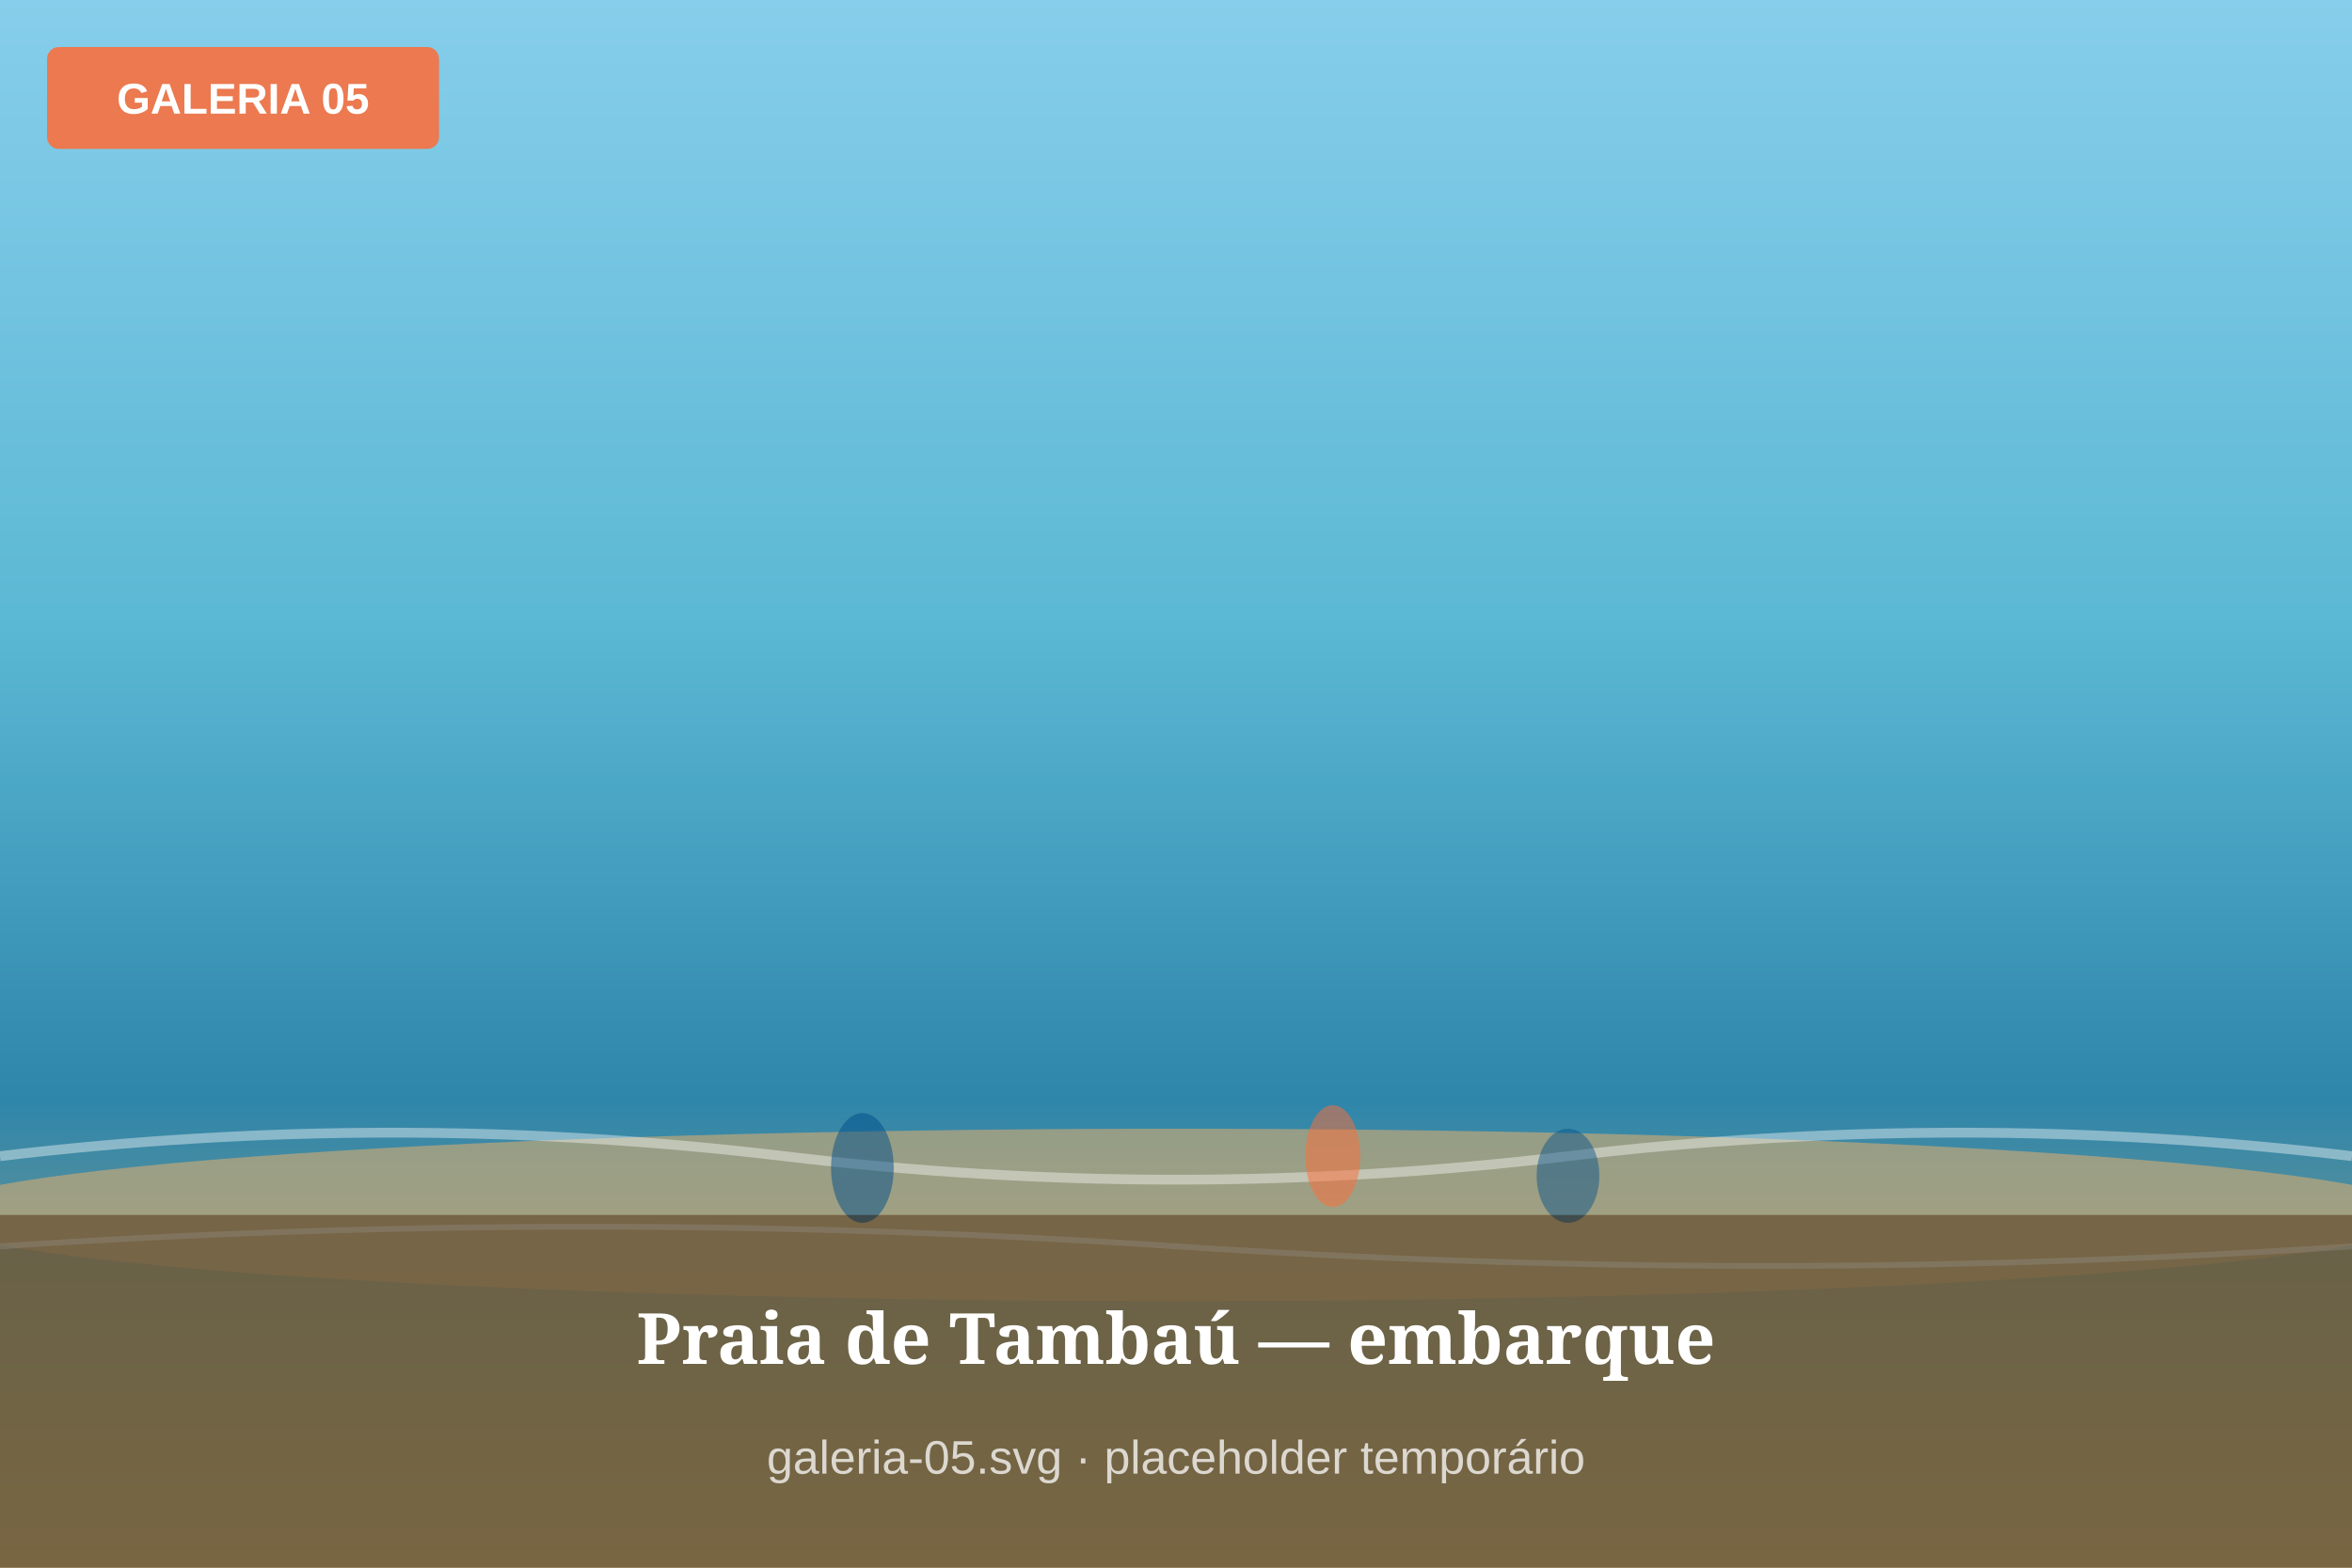
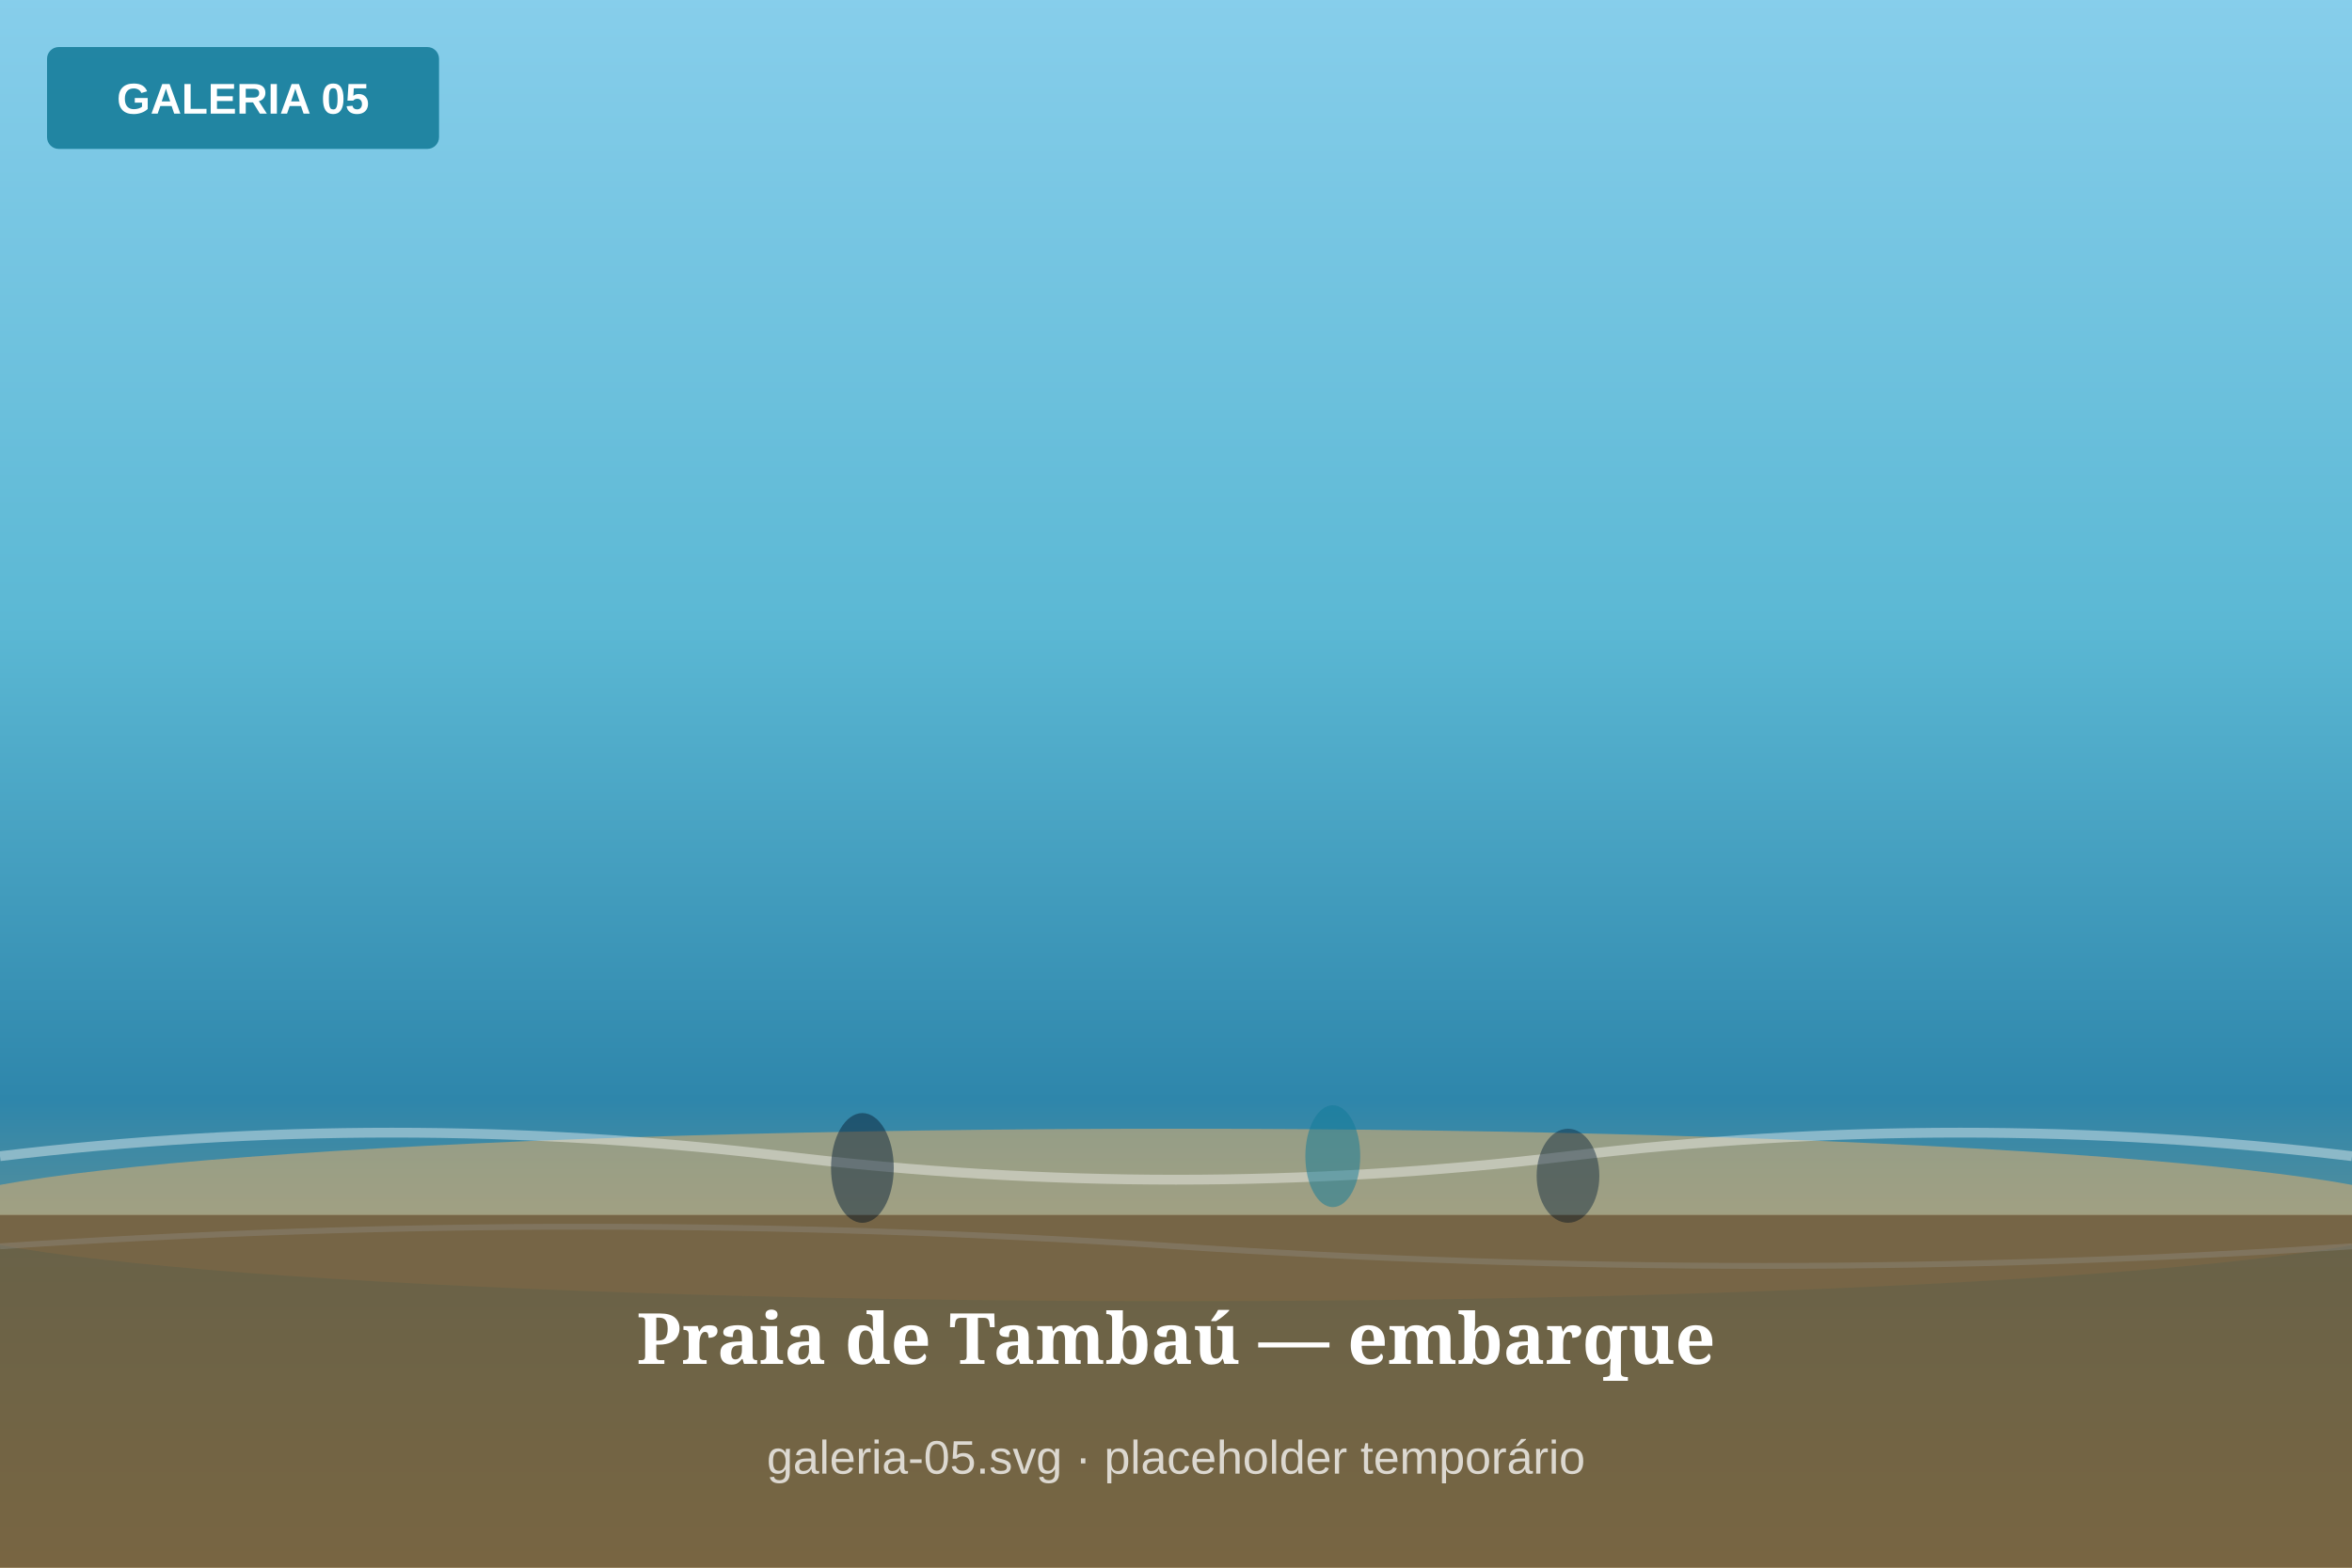
<svg xmlns="http://www.w3.org/2000/svg" viewBox="0 0 600 400" width="600" height="400">
  <defs>
    <linearGradient id="praia" x1="0" y1="0" x2="0" y2="1">
      <stop offset="0%" stop-color="#87CEEB" />
      <stop offset="40%" stop-color="#5BB8D4" />
      <stop offset="70%" stop-color="#2E86AB" />
      <stop offset="100%" stop-color="#C9A96E" />
    </linearGradient>
  </defs>
  <rect width="600" height="400" fill="url(#praia)" />
  <rect y="310" width="600" height="90" fill="#C9A96E" opacity="0.75" />
  <ellipse cx="300" cy="310" rx="320" ry="22" fill="#D4AC72" opacity="0.6" />
  <path d="M0 295 Q100 283 200 295 Q300 307 400 295 Q500 283 600 295" fill="none" stroke="#FFFFFF" stroke-width="2.5" opacity="0.4" />
  <path d="M0 318 Q150 308 300 318 Q450 328 600 318" fill="none" stroke="#FFFFFF" stroke-width="1.5" opacity="0.3" />
-   <ellipse cx="220" cy="298" rx="8" ry="14" fill="#004E89" opacity="0.5" />
-   <ellipse cx="340" cy="295" rx="7" ry="13" fill="#FF6B35" opacity="0.5" />
-   <ellipse cx="400" cy="300" rx="8" ry="12" fill="#004E89" opacity="0.45" />
+   <ellipse cx="220" cy="298" rx="8" ry="14" fill="#092238" opacity="0.5" />
+   <ellipse cx="340" cy="295" rx="7" ry="13" fill="#107997" opacity="0.5" />
+   <ellipse cx="400" cy="300" rx="8" ry="12" fill="#092238" opacity="0.45" />
  <rect x="0" y="310" width="600" height="90" fill="#000000" opacity="0.4" />
  <text x="300" y="348" font-family="Georgia, serif" font-size="18" font-weight="bold" fill="#FFFFFF" text-anchor="middle">Praia de Tambaú — embarque</text>
  <text x="300" y="376" font-family="Arial, sans-serif" font-size="12" fill="#FFFFFF" text-anchor="middle" opacity="0.75">galeria-05.svg · placeholder temporário</text>
-   <rect x="12" y="12" width="100" height="26" rx="3" fill="#FF6B35" opacity="0.85" />
+   <rect x="12" y="12" width="100" height="26" rx="3" fill="#107997" opacity="0.85" />
  <text x="62" y="29" font-family="Arial, sans-serif" font-size="11" font-weight="bold" fill="#FFFFFF" text-anchor="middle">GALERIA 05</text>
</svg>
